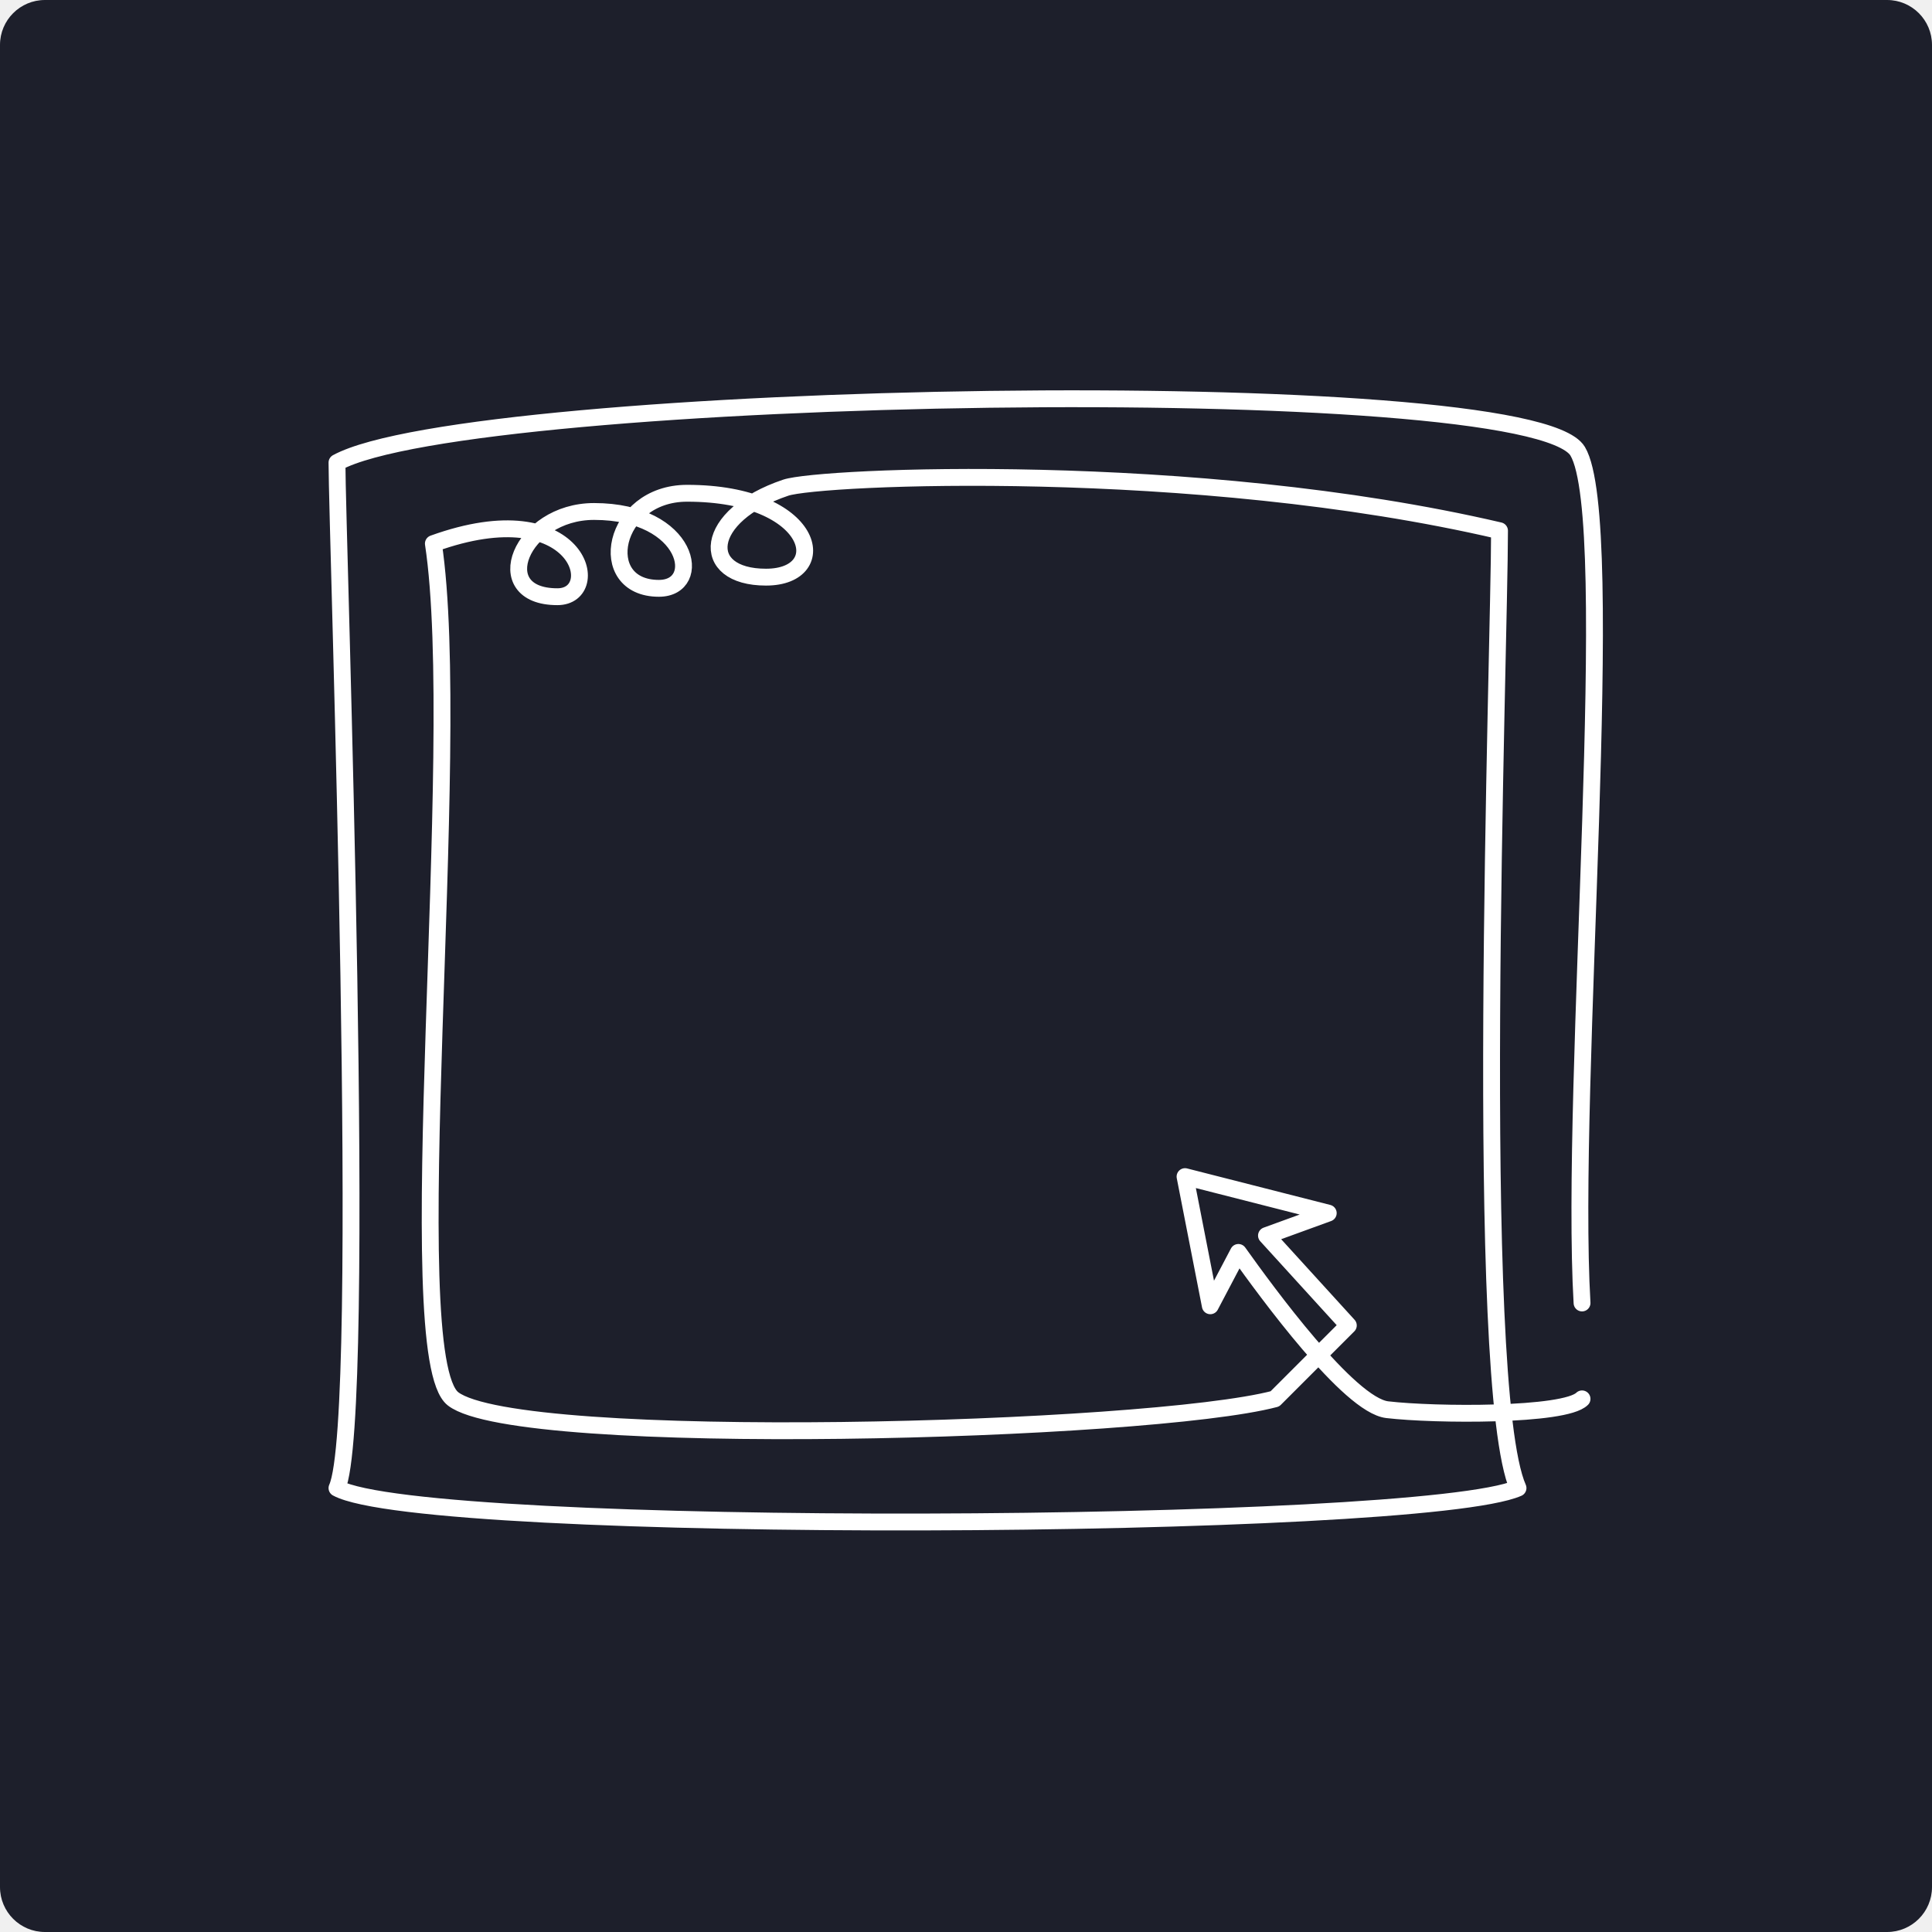
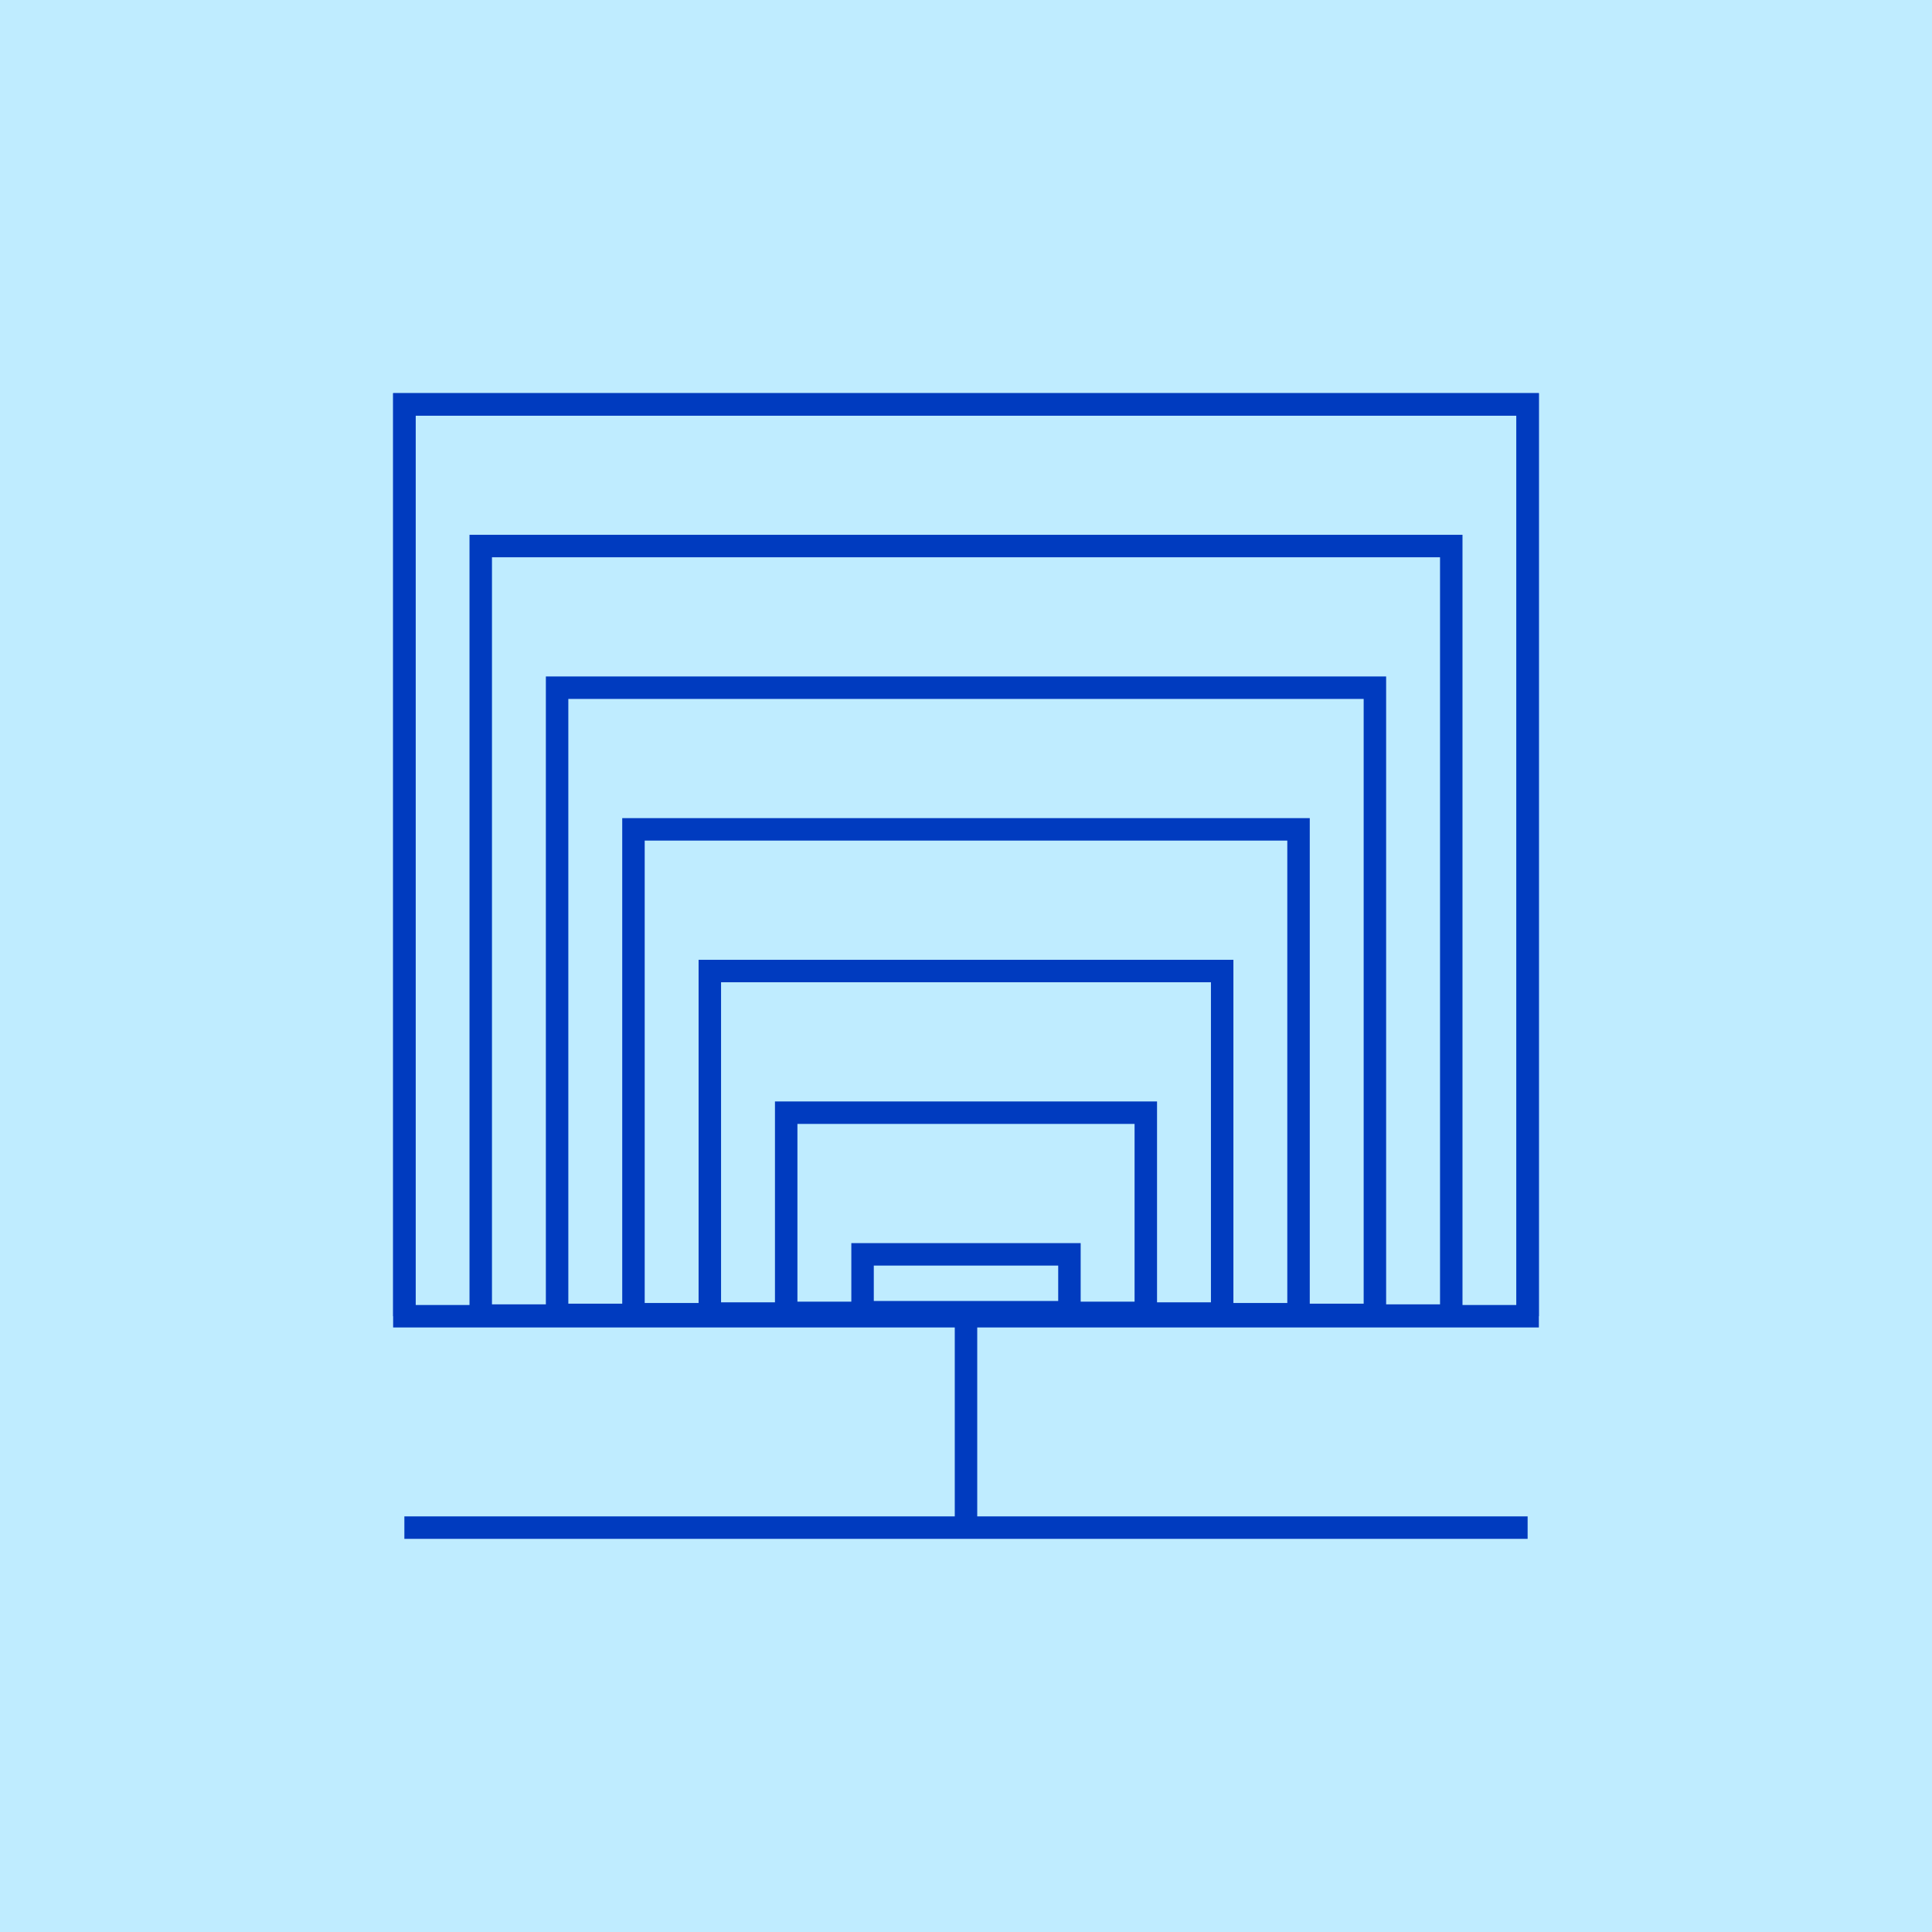
<svg xmlns="http://www.w3.org/2000/svg" width="344" height="344" viewBox="0 0 344 344" fill="none">
-   <rect width="344" height="344" rx="8" fill="#1D1F2B" />
-   <path d="M281.688 232C279.419 193.271 288.289 92.628 280.906 80.339C272.278 65.978 83.882 69.387 60.001 82.366C60 94.776 65.638 252.581 60 264.954C75.647 273.457 252.996 272.562 270.289 264.954C262.192 246.607 266.995 115.706 266.995 94.497C212.644 81.817 145.928 84.806 139.905 86.833C125.169 91.79 124.345 102.763 136.391 102.763C148.438 102.763 145.243 87.828 122.337 87.828C108.968 87.828 105.773 104.754 117.318 104.754C125.349 104.754 122.839 91.071 105.773 91.071C92.723 91.071 86.7 106.247 99.248 106.247C107.781 106.247 103.264 87.366 77.163 96.789C82.684 133.129 70.793 241.467 80.677 249.075C92.435 258.126 204.5 255 227 249.075L240.075 236L225.5 220L236.5 216L211 209.5L215.5 232.5L220.5 223C225.5 230 240.2 250.2 247 251C255.5 252 278.614 252.149 281.688 249.075" stroke="white" stroke-width="3" stroke-linecap="round" stroke-linejoin="round" />
+   <rect width="344" height="344" fill="#BFECFF" />
+   <g clip-path="url(#clip0_3508_2778)">
+     <path d="M72 234.364V72H272V234.364" stroke="#003BBF" stroke-width="4" stroke-miterlimit="10" />
+     <path d="M172 272V234.363" stroke="#003BBF" stroke-width="4" stroke-miterlimit="10" />
+     <path d="M272 272H72" stroke="#003BBF" stroke-width="4" stroke-miterlimit="10" />
+     <path d="M272 72H72V234.364H272V72Z" stroke="#003BBF" stroke-width="4" stroke-miterlimit="10" />
+     <path d="M258.403 97.224H85.597V234.244H258.403V97.224Z" stroke="#003BBF" stroke-width="4" stroke-miterlimit="10" />
+     <path d="M244.806 122.447H99.194V234.124H244.806V122.447Z" stroke="#003BBF" stroke-width="4" stroke-miterlimit="10" />
+     <path d="M231.209 147.671H112.791V234.004H231.209V147.671Z" stroke="#003BBF" stroke-width="4" stroke-miterlimit="10" />
+     <path d="M217.612 172.895H126.388V233.884H217.612V172.895Z" stroke="#003BBF" stroke-width="4" stroke-miterlimit="10" />
+     <path d="M204.015 198.118H139.985V233.765H204.015V198.118Z" stroke="#003BBF" stroke-width="4" stroke-miterlimit="10" />
+     <path d="M190.418 223.342H153.582V233.645H190.418V223.342Z" stroke="#003BBF" stroke-width="4" stroke-miterlimit="10" />
+   </g>
+   <defs>
+     <clipPath id="clip0_3508_2778">
+       <rect width="204" height="204" fill="white" transform="translate(70 70)" />
+     </clipPath>
+   </defs>
</svg>
